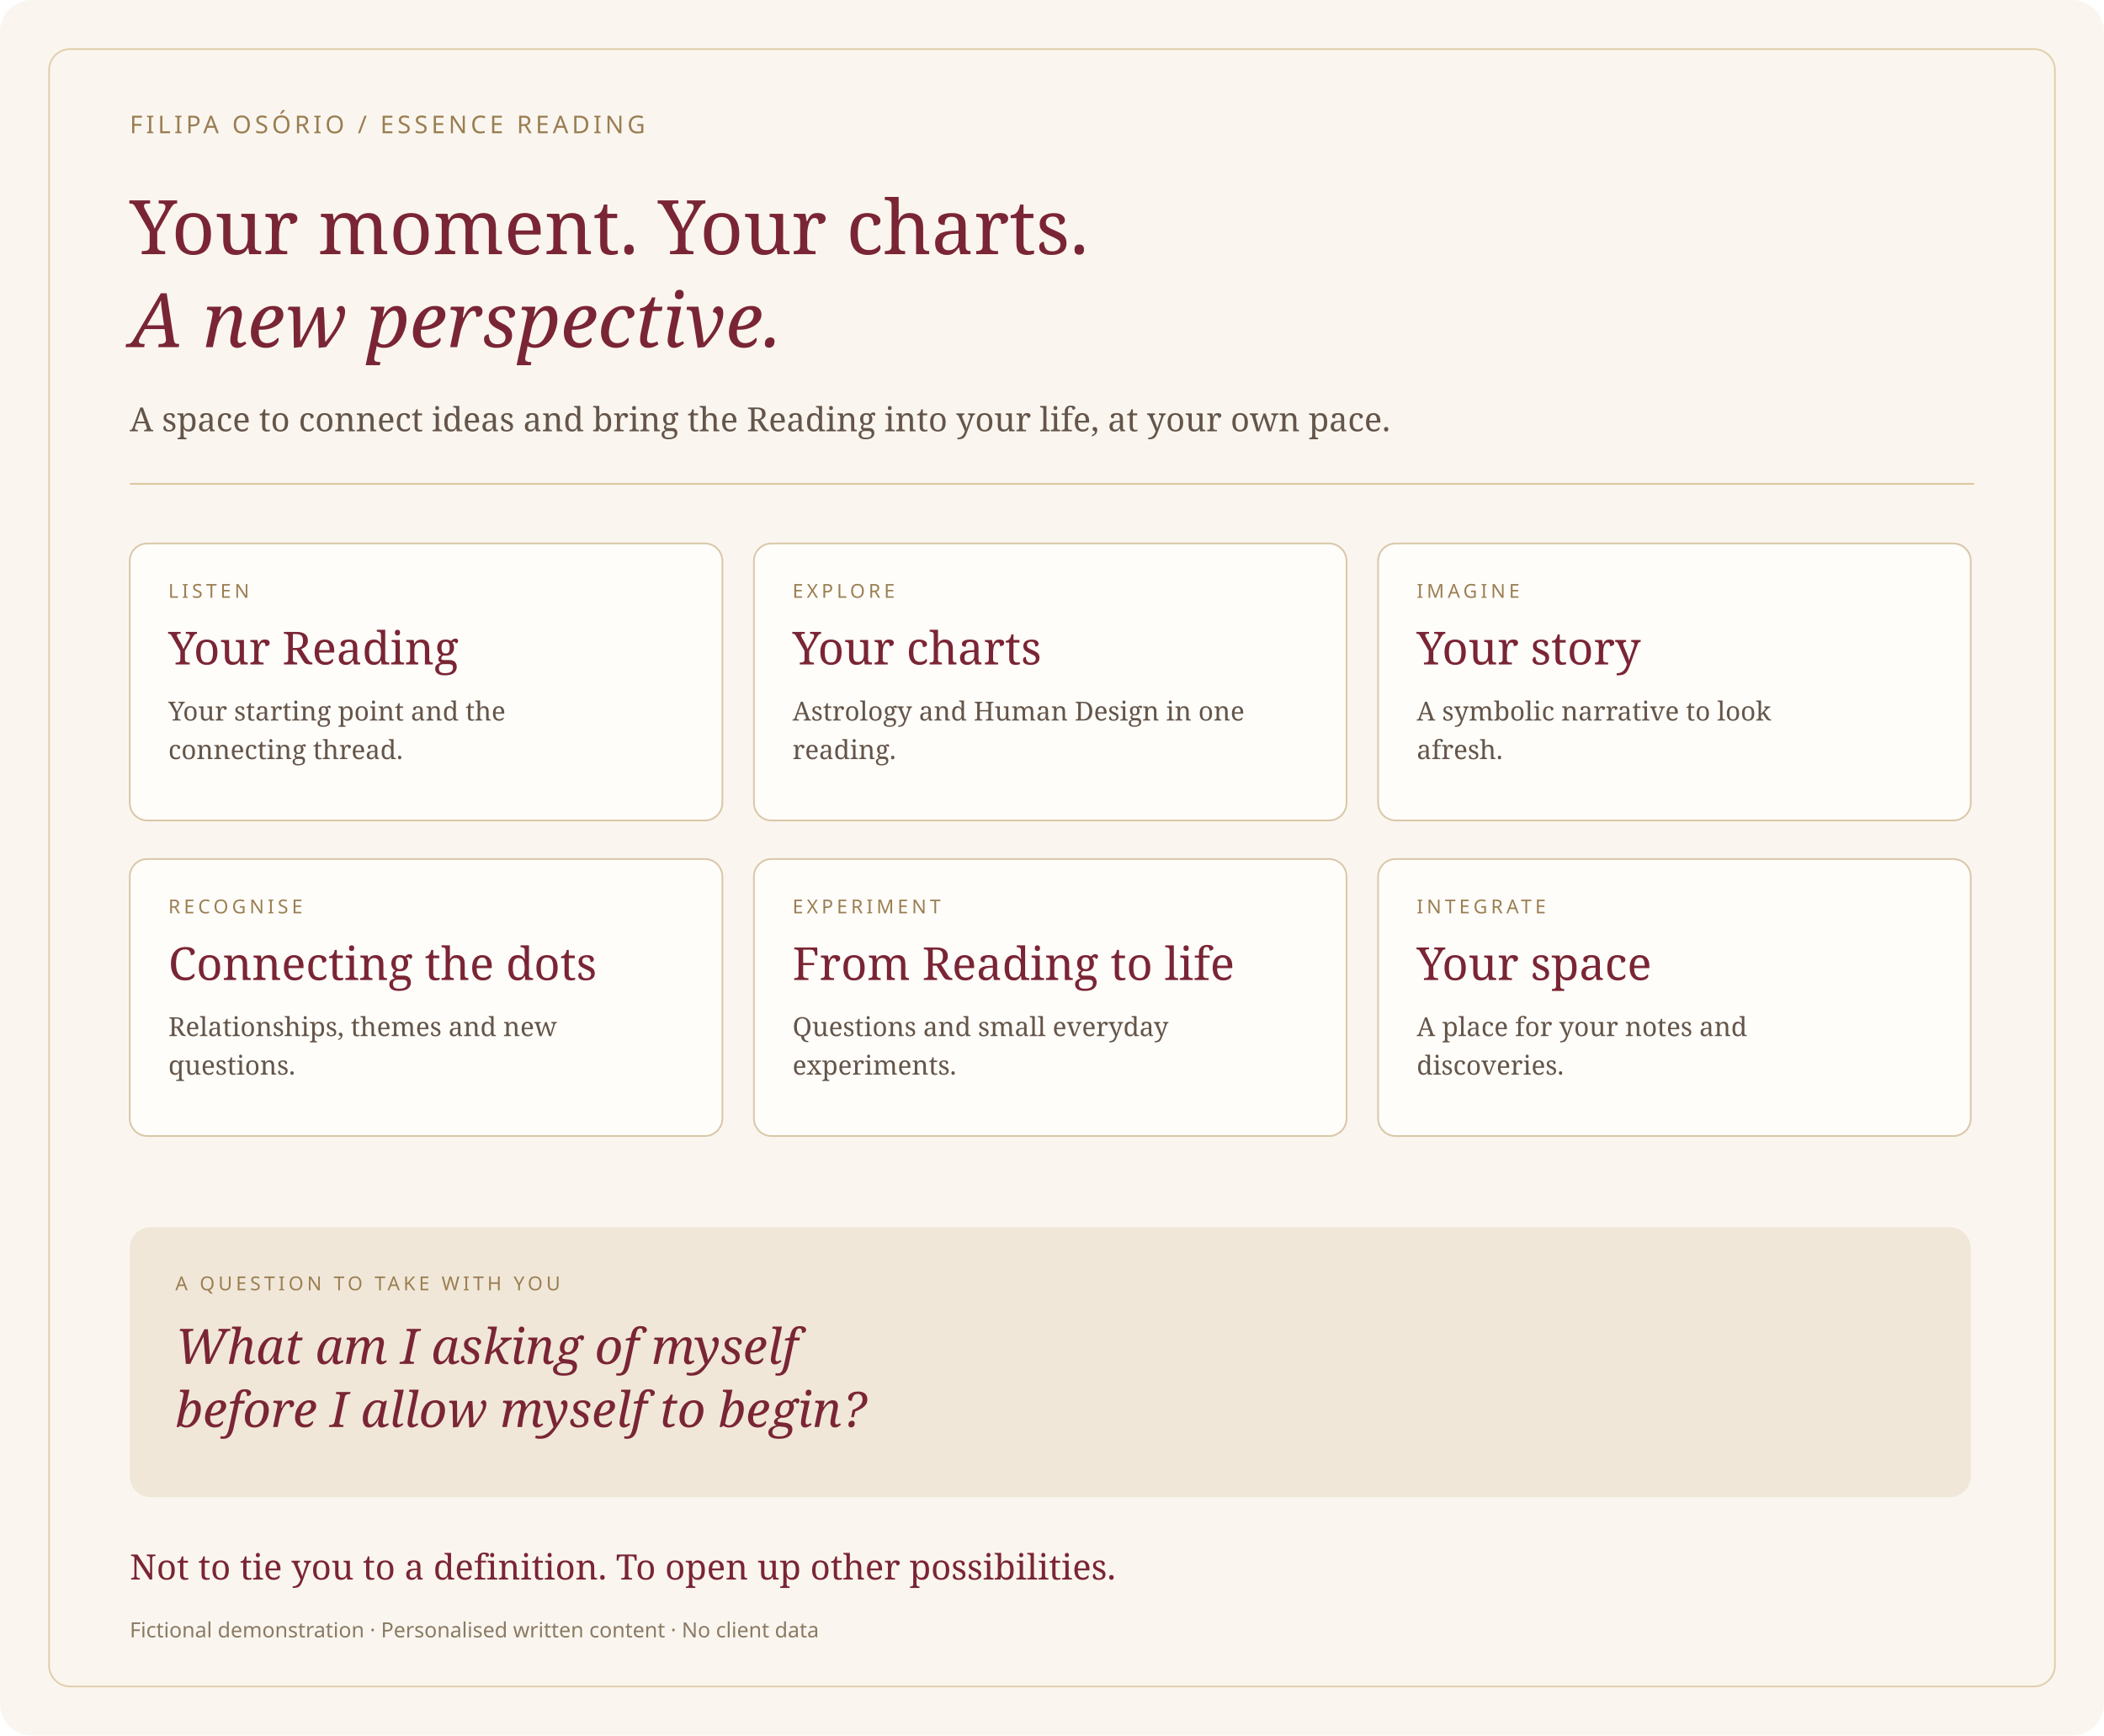
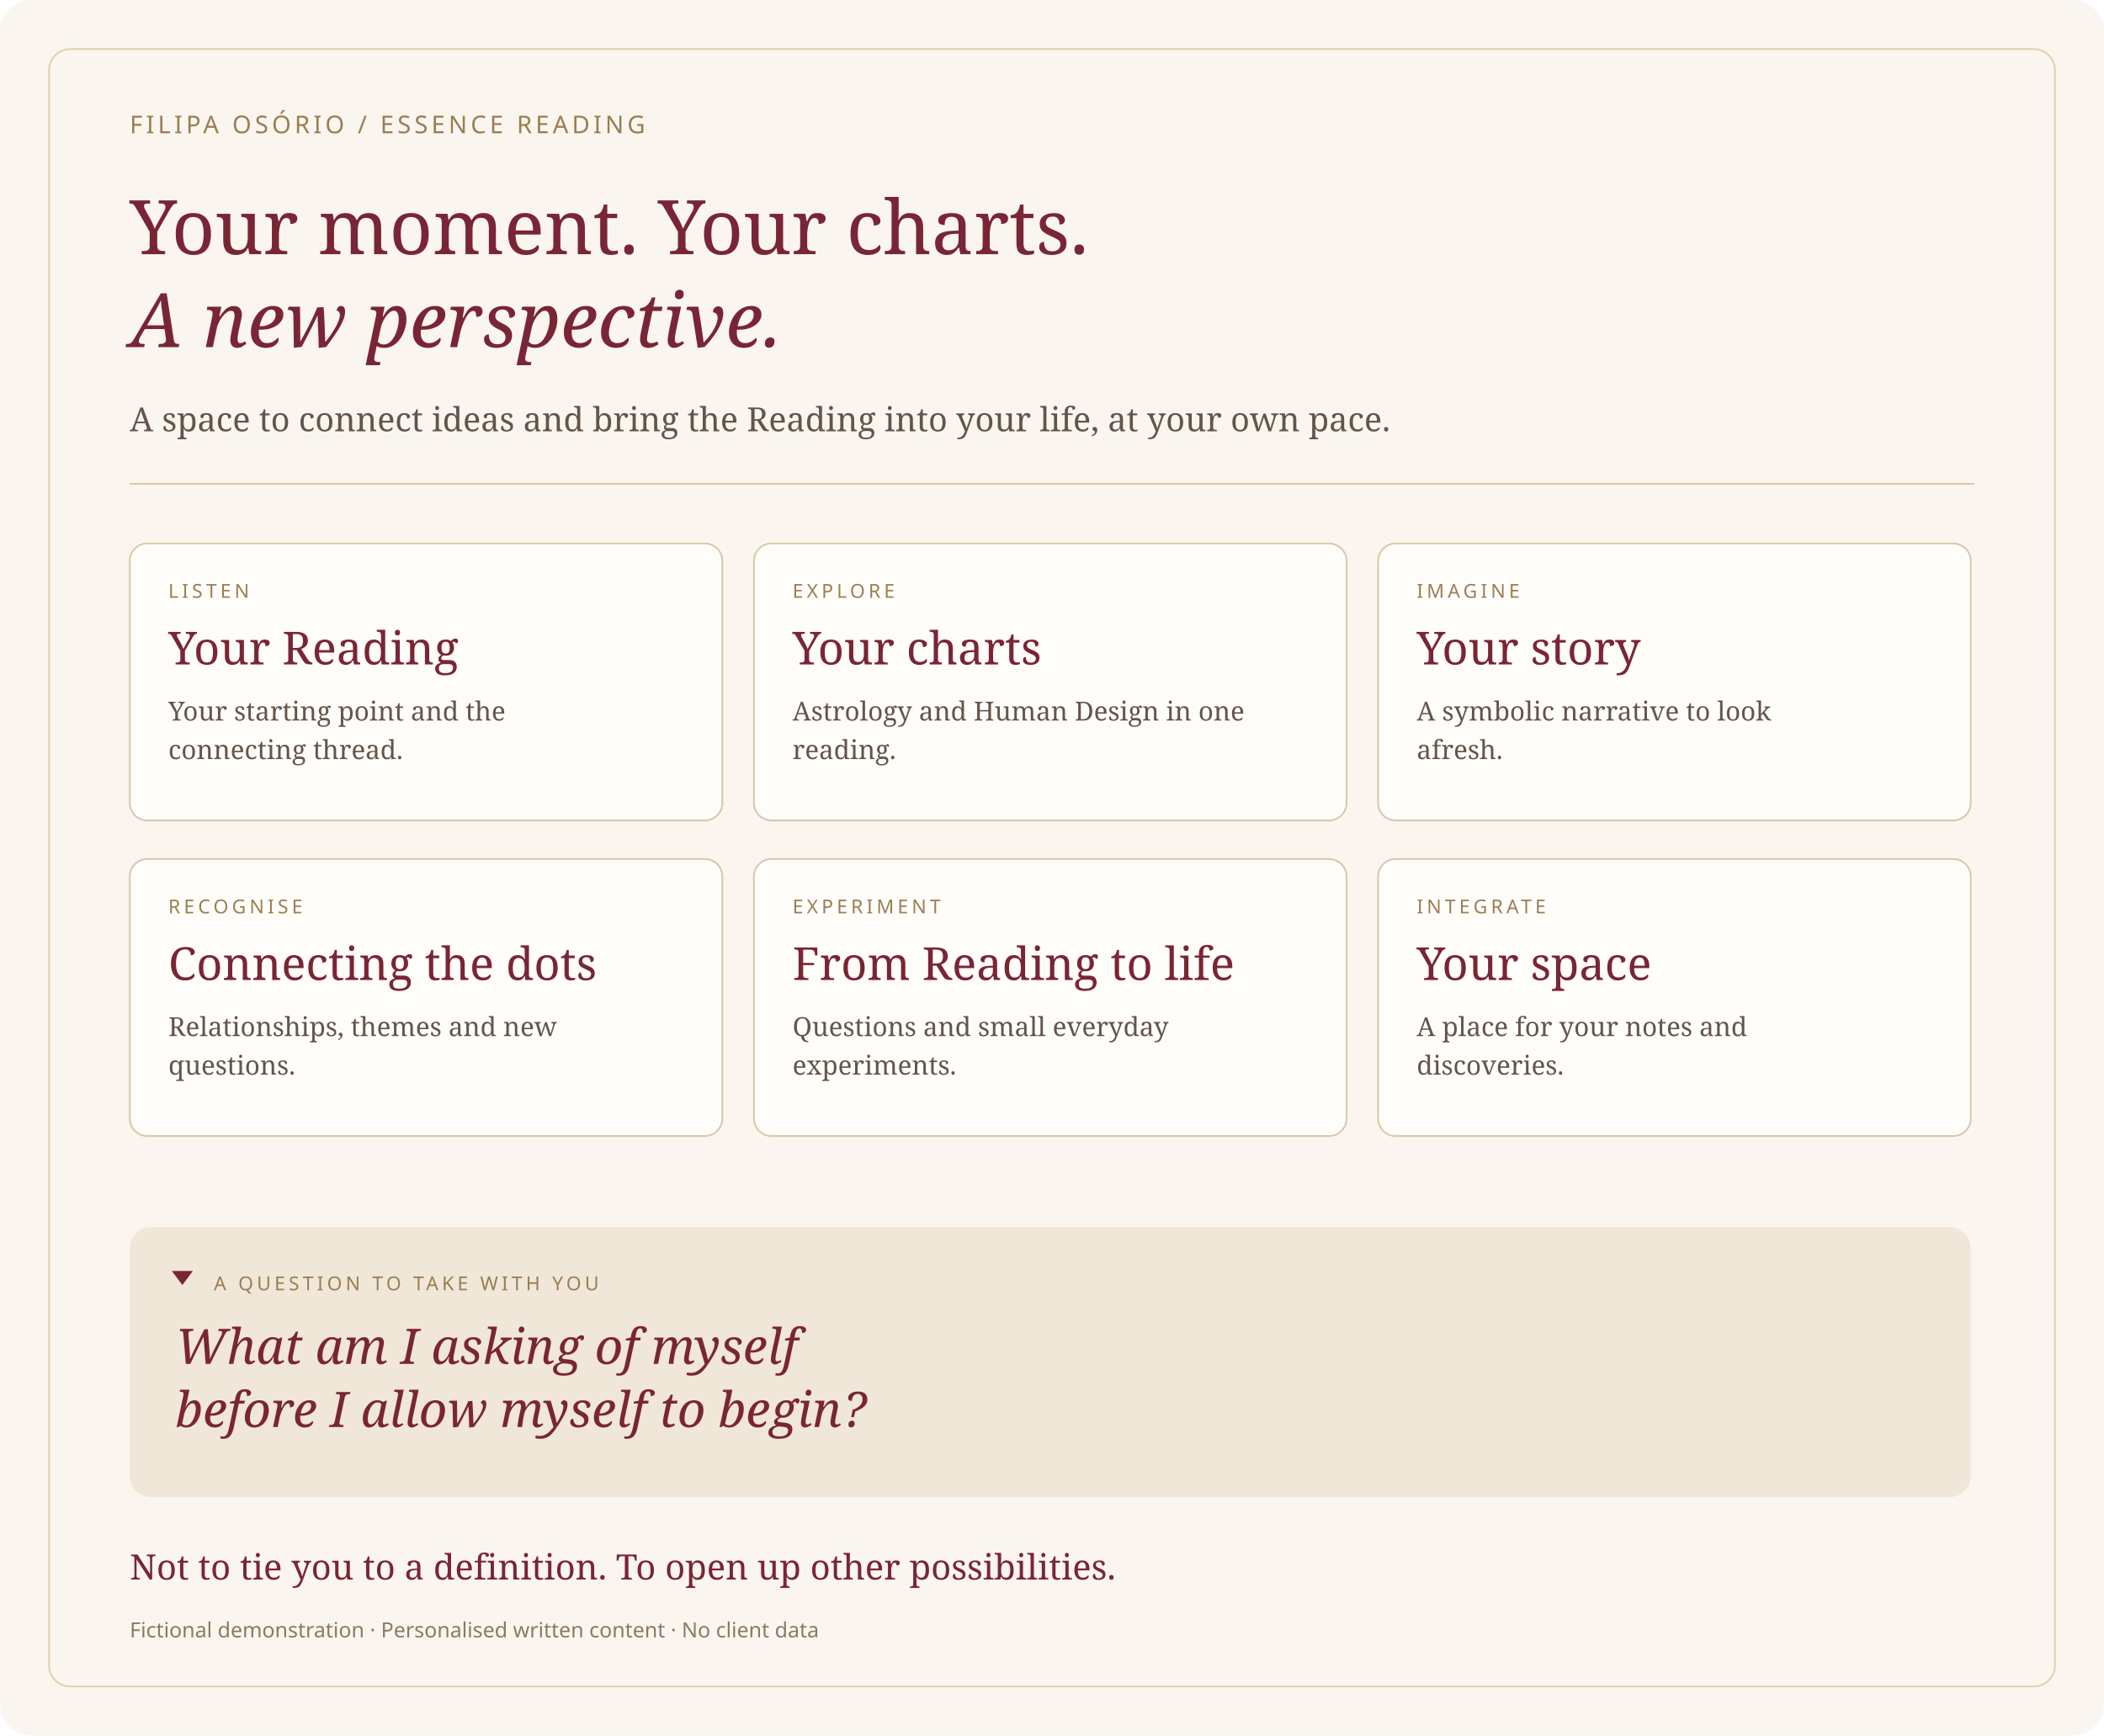
<svg xmlns="http://www.w3.org/2000/svg" width="1200" height="990" viewBox="0 0 1200 990">
  <rect width="1200" height="990" rx="18" fill="#faf6ef" />
  <rect x="28" y="28" width="1144" height="934" rx="12" fill="none" stroke="#c9a86c" stroke-opacity=".5" />
  <text x="74" y="76" font-size="14" fill="#9a7e52" font-family="sans-serif" letter-spacing="2">FILIPA OSÓRIO  /  ESSENCE READING</text>
  <text x="74" y="145" font-size="43" fill="#7a2535" font-family="Georgia">Your moment. Your charts.</text>
  <text x="74" y="198" font-size="43" fill="#7a2535" font-family="Georgia" font-style="italic">A new perspective.</text>
  <text x="74" y="246" font-size="19" fill="#64554a" font-family="Georgia">A space to connect ideas and bring the Reading into your life, at your own pace.</text>
  <path d="M74 276H1126" stroke="#c9a86c" stroke-opacity=".6" />
  <rect x="74" y="310" width="338" height="158" rx="10" fill="#fffdf9" stroke="#d9c8aa" />
  <text x="96" y="341" font-size="11" fill="#9a7e52" font-family="sans-serif" letter-spacing="2">LISTEN</text>
  <text x="96" y="379" font-size="26" fill="#7a2535" font-family="Georgia">Your Reading</text>
  <text x="96" y="411" font-size="15" fill="#64554a" font-family="Georgia">Your starting point and the</text>
  <text x="96" y="433" font-size="15" fill="#64554a" font-family="Georgia">connecting thread.</text>
  <rect x="430" y="310" width="338" height="158" rx="10" fill="#fffdf9" stroke="#d9c8aa" />
  <text x="452" y="341" font-size="11" fill="#9a7e52" font-family="sans-serif" letter-spacing="2">EXPLORE</text>
  <text x="452" y="379" font-size="26" fill="#7a2535" font-family="Georgia">Your charts</text>
  <text x="452" y="411" font-size="15" fill="#64554a" font-family="Georgia">Astrology and Human Design in one</text>
  <text x="452" y="433" font-size="15" fill="#64554a" font-family="Georgia">reading.</text>
  <rect x="786" y="310" width="338" height="158" rx="10" fill="#fffdf9" stroke="#d9c8aa" />
  <text x="808" y="341" font-size="11" fill="#9a7e52" font-family="sans-serif" letter-spacing="2">IMAGINE</text>
  <text x="808" y="379" font-size="26" fill="#7a2535" font-family="Georgia">Your story</text>
  <text x="808" y="411" font-size="15" fill="#64554a" font-family="Georgia">A symbolic narrative to look</text>
  <text x="808" y="433" font-size="15" fill="#64554a" font-family="Georgia">afresh.</text>
  <rect x="74" y="490" width="338" height="158" rx="10" fill="#fffdf9" stroke="#d9c8aa" />
  <text x="96" y="521" font-size="11" fill="#9a7e52" font-family="sans-serif" letter-spacing="2">RECOGNISE</text>
  <text x="96" y="559" font-size="26" fill="#7a2535" font-family="Georgia">Connecting the dots</text>
  <text x="96" y="591" font-size="15" fill="#64554a" font-family="Georgia">Relationships, themes and new</text>
  <text x="96" y="613" font-size="15" fill="#64554a" font-family="Georgia">questions.</text>
  <rect x="430" y="490" width="338" height="158" rx="10" fill="#fffdf9" stroke="#d9c8aa" />
  <text x="452" y="521" font-size="11" fill="#9a7e52" font-family="sans-serif" letter-spacing="2">EXPERIMENT</text>
  <text x="452" y="559" font-size="26" fill="#7a2535" font-family="Georgia">From Reading to life</text>
  <text x="452" y="591" font-size="15" fill="#64554a" font-family="Georgia">Questions and small everyday</text>
  <text x="452" y="613" font-size="15" fill="#64554a" font-family="Georgia">experiments.</text>
  <rect x="786" y="490" width="338" height="158" rx="10" fill="#fffdf9" stroke="#d9c8aa" />
  <text x="808" y="521" font-size="11" fill="#9a7e52" font-family="sans-serif" letter-spacing="2">INTEGRATE</text>
  <text x="808" y="559" font-size="26" fill="#7a2535" font-family="Georgia">Your space</text>
  <text x="808" y="591" font-size="15" fill="#64554a" font-family="Georgia">A place for your notes and</text>
  <text x="808" y="613" font-size="15" fill="#64554a" font-family="Georgia">discoveries.</text>
  <rect x="74" y="700" width="1050" height="154" rx="12" fill="#f0e7d8" />
-   <text x="100" y="736" font-size="11" fill="#9a7e52" font-family="sans-serif" letter-spacing="2">A QUESTION TO TAKE WITH YOU</text>
+   <path d="M98 725l6 8 6-8z" fill="#7a2535" />
+   <text x="122" y="736" font-size="11" fill="#9a7e52" font-family="sans-serif" letter-spacing="2">A QUESTION TO TAKE WITH YOU</text>
  <text x="100" y="778" font-size="28" fill="#7a2535" font-family="Georgia" font-style="italic">What am I asking of myself</text>
  <text x="100" y="814" font-size="28" fill="#7a2535" font-family="Georgia" font-style="italic">before I allow myself to begin?</text>
  <text x="74" y="901" font-size="20" fill="#7a2535" font-family="Georgia">Not to tie you to a definition. To open up other possibilities.</text>
  <text x="74" y="934" font-size="12" fill="#8a7a64" font-family="sans-serif">Fictional demonstration · Personalised written content · No client data</text>
</svg>
